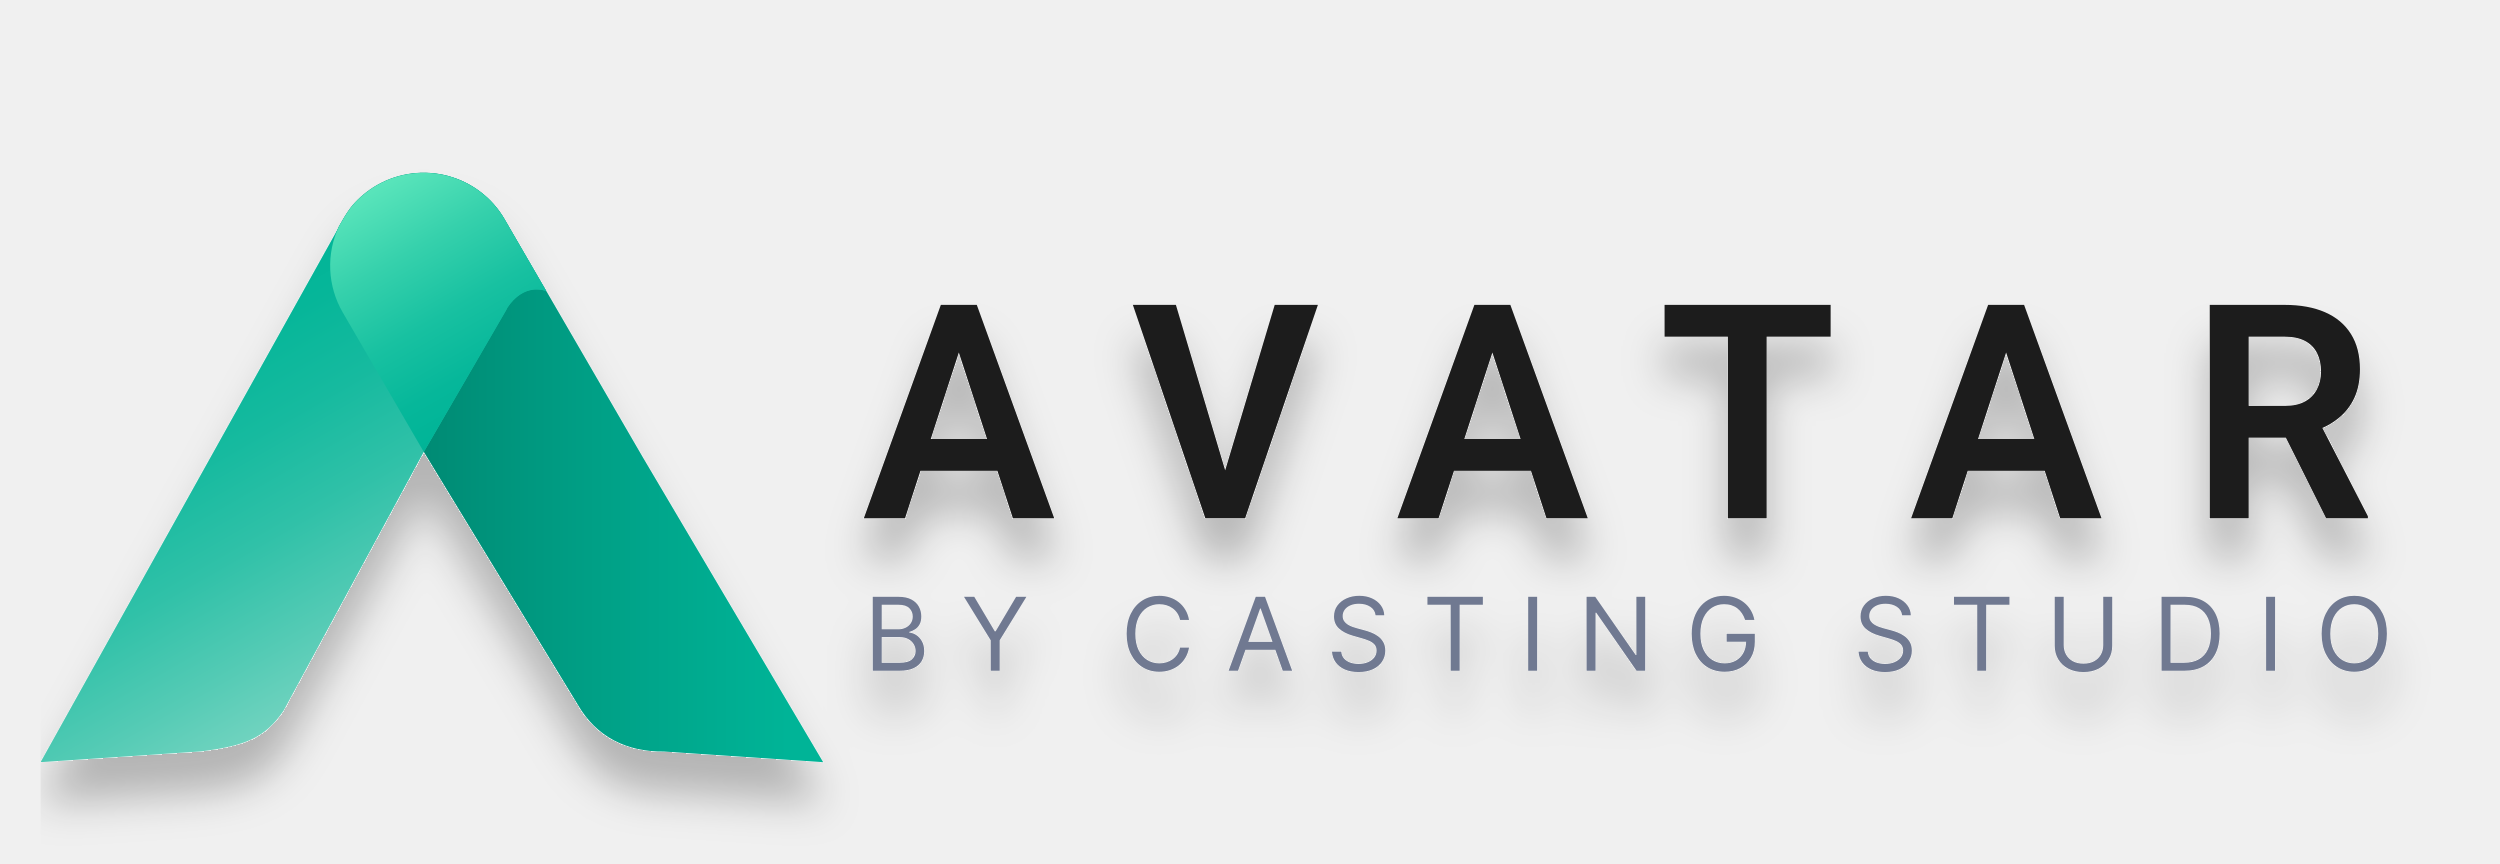
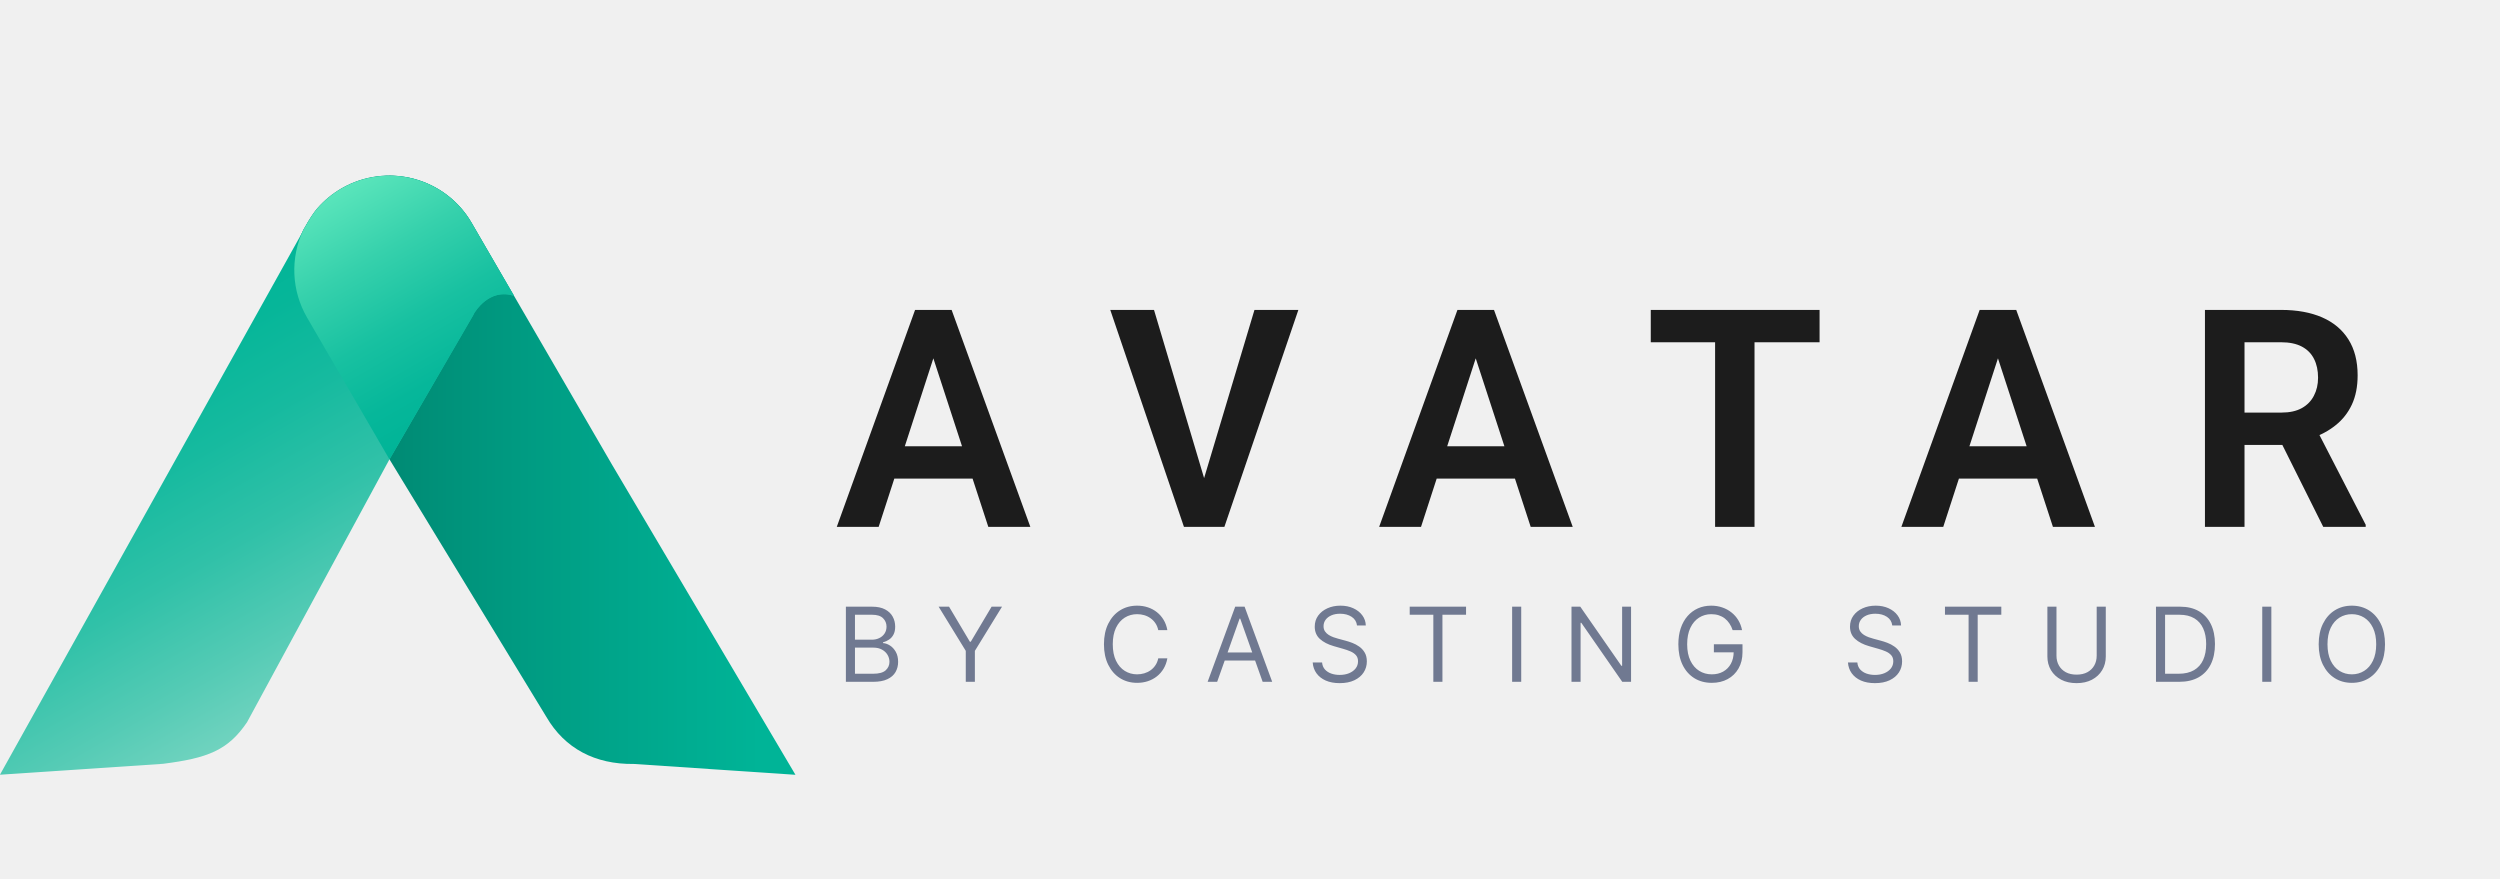
- <svg xmlns="http://www.w3.org/2000/svg" width="246" height="85" viewBox="0 0 246 85" fill="none">
-   <g clip-path="url(#clip0_23_566)" filter="url(#filter0_d_23_566)">
-     <path d="M94.835 33.187L89.054 51H85L92.579 30H95.169L94.835 33.187ZM99.668 51L93.86 33.187L93.512 30H96.117L103.736 51H99.668ZM99.405 43.197V46.327H88.525V43.197H99.405ZM120.375 46.889L125.432 30H129.681L122.521 51H119.693L120.375 46.889ZM115.708 30L120.738 46.889L121.462 51H118.606L111.474 30H115.708ZM147.337 33.187L141.555 51H137.502L145.08 30H147.671L147.337 33.187ZM152.171 51L146.361 33.187L146.013 30H148.619L156.239 51H152.171ZM151.906 43.197V46.327H141.026V43.197H151.906ZM173.838 30V51H170.021V30H173.838ZM180.135 30V33.13H163.794V30H180.135ZM197.889 33.187L192.107 51H188.053L195.632 30H198.223L197.889 33.187ZM202.723 51L196.913 33.187L196.565 30H199.171L206.79 51H202.723ZM202.457 43.197V46.327H191.578V43.197H202.457ZM217.439 30H224.808C226.35 30 227.673 30.24 228.779 30.721C229.884 31.202 230.733 31.913 231.327 32.856C231.922 33.798 232.219 34.957 232.219 36.332C232.219 37.418 232.034 38.361 231.663 39.159C231.291 39.957 230.766 40.625 230.088 41.163C229.419 41.702 228.63 42.125 227.72 42.433L226.521 43.067H220.016L219.988 39.938H224.85C225.639 39.938 226.294 39.793 226.815 39.505C227.334 39.216 227.724 38.817 227.985 38.308C228.253 37.798 228.389 37.216 228.389 36.562C228.389 35.861 228.258 35.255 227.999 34.745C227.739 34.226 227.344 33.827 226.815 33.548C226.285 33.269 225.617 33.13 224.808 33.13H221.269V51H217.439V30ZM228.89 51L224.195 41.596L228.25 41.582L233 50.798V51H228.89Z" fill="#1C1C1C" />
-     <path d="M81 75L65.346 73.951C61.623 73.998 58.675 72.471 56.886 69.391L41.706 44.469L33.715 30.715C32.977 29.438 32.558 28.002 32.496 26.53C32.433 25.058 32.728 23.593 33.355 22.258L33.867 21.38C34.053 21.064 34.256 20.759 34.474 20.464C34.547 20.366 34.631 20.27 34.708 20.171C35.387 19.393 36.191 18.732 37.088 18.216C39.201 17.005 41.712 16.677 44.068 17.306C46.425 17.935 48.433 19.469 49.652 21.57L53.754 28.63L63.234 44.962L81 75Z" fill="url(#paint0_linear_23_566)" />
-     <path d="M53.754 28.63C51.677 27.948 50.364 29.636 50.032 30.11C50.001 30.152 49.973 30.196 49.947 30.241V30.221C49.895 30.32 49.848 30.423 49.796 30.52L41.701 44.461C41.701 44.461 27.935 69.877 27.916 69.907C26.067 72.643 24.089 73.388 19.788 73.936L3.995 74.993L33.775 21.575C34.733 19.925 36.186 18.616 37.931 17.828C39.675 17.041 41.623 16.816 43.503 17.185C43.679 17.217 43.855 17.256 44.026 17.301C44.197 17.345 44.404 17.412 44.587 17.471C46.726 18.173 48.53 19.635 49.652 21.577L50.121 22.389L53.754 28.63Z" fill="url(#paint1_linear_23_566)" />
-     <path d="M49.952 30.236V30.263C49.952 30.263 51.337 27.852 53.754 28.647L49.652 21.577C48.433 19.477 46.424 17.943 44.068 17.314C41.712 16.686 39.201 17.013 37.088 18.224C36.191 18.741 35.387 19.402 34.708 20.181C34.631 20.277 34.547 20.376 34.474 20.472C34.259 20.765 34.055 21.069 33.867 21.387L33.355 22.266C32.728 23.601 32.433 25.067 32.496 26.539C32.558 28.011 32.977 29.447 33.715 30.724L41.706 44.476L49.801 30.535C49.853 30.438 49.9 30.335 49.952 30.236Z" fill="url(#paint2_linear_23_566)" />
-     <path d="M85.881 66V58.727H88.423C88.93 58.727 89.348 58.815 89.677 58.99C90.006 59.163 90.251 59.396 90.412 59.69C90.573 59.981 90.653 60.304 90.653 60.659C90.653 60.972 90.598 61.23 90.487 61.433C90.378 61.637 90.233 61.798 90.053 61.916C89.876 62.035 89.683 62.122 89.474 62.179V62.25C89.697 62.264 89.921 62.342 90.146 62.484C90.371 62.626 90.559 62.83 90.71 63.095C90.862 63.36 90.938 63.685 90.938 64.068C90.938 64.433 90.855 64.761 90.689 65.052C90.523 65.343 90.262 65.574 89.904 65.744C89.547 65.915 89.081 66 88.508 66H85.881ZM86.761 65.219H88.508C89.084 65.219 89.492 65.108 89.734 64.885C89.978 64.66 90.099 64.388 90.099 64.068C90.099 63.822 90.037 63.595 89.911 63.386C89.786 63.176 89.607 63.008 89.375 62.882C89.143 62.754 88.868 62.69 88.551 62.69H86.761V65.219ZM86.761 61.923H88.395C88.66 61.923 88.899 61.871 89.112 61.767C89.328 61.663 89.498 61.516 89.624 61.327C89.751 61.137 89.815 60.915 89.815 60.659C89.815 60.34 89.704 60.068 89.481 59.846C89.259 59.621 88.906 59.508 88.423 59.508H86.761V61.923ZM94.86 58.727H95.868L97.885 62.122H97.97L99.987 58.727H100.996L98.368 63.003V66H97.487V63.003L94.86 58.727ZM117 61H116.119C116.067 60.747 115.976 60.524 115.846 60.332C115.718 60.141 115.562 59.98 115.377 59.849C115.195 59.717 114.992 59.617 114.77 59.551C114.547 59.485 114.315 59.452 114.074 59.452C113.633 59.452 113.234 59.563 112.877 59.785C112.522 60.008 112.239 60.336 112.028 60.769C111.82 61.202 111.716 61.734 111.716 62.364C111.716 62.993 111.82 63.525 112.028 63.958C112.239 64.391 112.522 64.719 112.877 64.942C113.234 65.164 113.633 65.276 114.074 65.276C114.315 65.276 114.547 65.242 114.77 65.176C114.992 65.11 115.195 65.012 115.377 64.881C115.562 64.749 115.718 64.587 115.846 64.395C115.976 64.201 116.067 63.978 116.119 63.727H117C116.933 64.099 116.813 64.432 116.638 64.725C116.462 65.019 116.245 65.269 115.984 65.474C115.724 65.678 115.431 65.833 115.107 65.94C114.785 66.046 114.441 66.099 114.074 66.099C113.453 66.099 112.902 65.948 112.419 65.645C111.936 65.342 111.556 64.911 111.279 64.352C111.002 63.794 110.863 63.131 110.863 62.364C110.863 61.597 111.002 60.934 111.279 60.375C111.556 59.816 111.936 59.385 112.419 59.082C112.902 58.779 113.453 58.628 114.074 58.628C114.441 58.628 114.785 58.681 115.107 58.788C115.431 58.894 115.724 59.05 115.984 59.256C116.245 59.46 116.462 59.709 116.638 60.002C116.813 60.293 116.933 60.626 117 61ZM121.821 66H120.898L123.568 58.727H124.477L127.148 66H126.225L124.051 59.878H123.994L121.821 66ZM122.162 63.159H125.884V63.94H122.162V63.159ZM135.358 60.545C135.315 60.186 135.143 59.906 134.839 59.707C134.536 59.508 134.165 59.409 133.724 59.409C133.402 59.409 133.121 59.461 132.879 59.565C132.64 59.669 132.453 59.813 132.318 59.995C132.186 60.177 132.119 60.385 132.119 60.617C132.119 60.811 132.165 60.977 132.258 61.117C132.353 61.255 132.473 61.369 132.62 61.462C132.767 61.552 132.921 61.626 133.082 61.685C133.243 61.742 133.391 61.788 133.526 61.824L134.264 62.023C134.454 62.072 134.664 62.141 134.896 62.229C135.131 62.316 135.354 62.436 135.567 62.587C135.783 62.736 135.96 62.928 136.1 63.163C136.24 63.397 136.31 63.685 136.31 64.026C136.31 64.419 136.207 64.774 136.001 65.091C135.797 65.408 135.499 65.66 135.106 65.847C134.715 66.034 134.241 66.128 133.682 66.128C133.161 66.128 132.71 66.044 132.329 65.876C131.95 65.708 131.652 65.473 131.434 65.173C131.219 64.872 131.097 64.523 131.068 64.125H131.977C132.001 64.4 132.093 64.627 132.254 64.807C132.418 64.984 132.624 65.117 132.872 65.204C133.123 65.29 133.393 65.332 133.682 65.332C134.018 65.332 134.32 65.278 134.587 65.169C134.855 65.058 135.067 64.904 135.223 64.707C135.379 64.508 135.457 64.276 135.457 64.011C135.457 63.77 135.39 63.573 135.255 63.422C135.12 63.27 134.942 63.147 134.722 63.053C134.502 62.958 134.264 62.875 134.009 62.804L133.114 62.548C132.545 62.385 132.096 62.152 131.764 61.849C131.433 61.546 131.267 61.149 131.267 60.659C131.267 60.252 131.377 59.897 131.597 59.594C131.82 59.288 132.118 59.052 132.492 58.883C132.869 58.713 133.289 58.628 133.753 58.628C134.222 58.628 134.638 58.712 135.003 58.88C135.367 59.046 135.656 59.273 135.869 59.562C136.085 59.851 136.198 60.178 136.21 60.545H135.358ZM140.46 59.508V58.727H145.914V59.508H143.628V66H142.747V59.508H140.46ZM151.254 58.727V66H150.374V58.727H151.254ZM161.887 58.727V66H161.035L157.072 60.29H157.001V66H156.12V58.727H156.972L160.95 64.452H161.021V58.727H161.887ZM171.721 61C171.643 60.761 171.54 60.547 171.412 60.357C171.287 60.166 171.136 60.002 170.961 59.867C170.788 59.732 170.592 59.629 170.372 59.558C170.151 59.487 169.91 59.452 169.647 59.452C169.216 59.452 168.824 59.563 168.472 59.785C168.119 60.008 167.838 60.336 167.63 60.769C167.422 61.202 167.318 61.734 167.318 62.364C167.318 62.993 167.423 63.525 167.634 63.958C167.844 64.391 168.13 64.719 168.489 64.942C168.849 65.164 169.254 65.276 169.704 65.276C170.121 65.276 170.488 65.187 170.805 65.009C171.124 64.829 171.373 64.576 171.551 64.249C171.73 63.92 171.82 63.533 171.82 63.088L172.09 63.145H169.903V62.364H172.673V63.145C172.673 63.744 172.545 64.265 172.289 64.707C172.036 65.15 171.686 65.493 171.238 65.737C170.793 65.979 170.282 66.099 169.704 66.099C169.06 66.099 168.494 65.948 168.007 65.645C167.521 65.342 167.142 64.911 166.87 64.352C166.6 63.794 166.465 63.131 166.465 62.364C166.465 61.788 166.542 61.271 166.696 60.812C166.852 60.35 167.073 59.957 167.357 59.633C167.641 59.309 167.977 59.06 168.365 58.887C168.753 58.714 169.181 58.628 169.647 58.628C170.031 58.628 170.388 58.686 170.72 58.802C171.053 58.916 171.351 59.078 171.611 59.288C171.874 59.497 172.093 59.746 172.268 60.038C172.443 60.327 172.564 60.647 172.63 61H171.721ZM187.171 60.545C187.128 60.186 186.955 59.906 186.652 59.707C186.349 59.508 185.978 59.409 185.537 59.409C185.215 59.409 184.934 59.461 184.692 59.565C184.453 59.669 184.266 59.813 184.131 59.995C183.998 60.177 183.932 60.385 183.932 60.617C183.932 60.811 183.978 60.977 184.071 61.117C184.165 61.255 184.286 61.369 184.433 61.462C184.58 61.552 184.734 61.626 184.895 61.685C185.056 61.742 185.204 61.788 185.338 61.824L186.077 62.023C186.266 62.072 186.477 62.141 186.709 62.229C186.944 62.316 187.167 62.436 187.38 62.587C187.596 62.736 187.773 62.928 187.913 63.163C188.053 63.397 188.123 63.685 188.123 64.026C188.123 64.419 188.02 64.774 187.814 65.091C187.61 65.408 187.312 65.66 186.919 65.847C186.528 66.034 186.053 66.128 185.495 66.128C184.974 66.128 184.523 66.044 184.142 65.876C183.763 65.708 183.465 65.473 183.247 65.173C183.031 64.872 182.909 64.523 182.881 64.125H183.79C183.814 64.4 183.906 64.627 184.067 64.807C184.231 64.984 184.436 65.117 184.685 65.204C184.936 65.29 185.206 65.332 185.495 65.332C185.831 65.332 186.133 65.278 186.4 65.169C186.668 65.058 186.88 64.904 187.036 64.707C187.192 64.508 187.27 64.276 187.27 64.011C187.27 63.77 187.203 63.573 187.068 63.422C186.933 63.27 186.755 63.147 186.535 63.053C186.315 62.958 186.077 62.875 185.821 62.804L184.927 62.548C184.358 62.385 183.909 62.152 183.577 61.849C183.246 61.546 183.08 61.149 183.08 60.659C183.08 60.252 183.19 59.897 183.41 59.594C183.633 59.288 183.931 59.052 184.305 58.883C184.681 58.713 185.102 58.628 185.566 58.628C186.034 58.628 186.451 58.712 186.816 58.88C187.18 59.046 187.469 59.273 187.682 59.562C187.898 59.851 188.011 60.178 188.023 60.545H187.171ZM192.273 59.508V58.727H197.727V59.508H195.44V66H194.56V59.508H192.273ZM206.959 58.727H207.84V63.543C207.84 64.04 207.723 64.484 207.488 64.874C207.256 65.263 206.928 65.569 206.505 65.794C206.081 66.017 205.584 66.128 205.013 66.128C204.443 66.128 203.946 66.017 203.522 65.794C203.098 65.569 202.769 65.263 202.535 64.874C202.303 64.484 202.187 64.04 202.187 63.543V58.727H203.067V63.472C203.067 63.827 203.145 64.143 203.302 64.42C203.458 64.694 203.68 64.911 203.969 65.07C204.26 65.226 204.608 65.304 205.013 65.304C205.418 65.304 205.766 65.226 206.057 65.07C206.348 64.911 206.571 64.694 206.725 64.42C206.881 64.143 206.959 63.827 206.959 63.472V58.727ZM214.943 66H212.699V58.727H215.042C215.748 58.727 216.352 58.873 216.853 59.164C217.355 59.453 217.74 59.868 218.008 60.41C218.275 60.95 218.409 61.597 218.409 62.349C218.409 63.107 218.274 63.759 218.004 64.306C217.734 64.851 217.341 65.27 216.825 65.563C216.309 65.854 215.682 66 214.943 66ZM213.579 65.219H214.886C215.487 65.219 215.986 65.103 216.381 64.871C216.777 64.639 217.071 64.308 217.265 63.88C217.46 63.452 217.557 62.941 217.557 62.349C217.557 61.762 217.461 61.257 217.269 60.833C217.077 60.407 216.791 60.08 216.41 59.853C216.028 59.623 215.554 59.508 214.986 59.508H213.579V65.219ZM223.867 58.727V66H222.986V58.727H223.867ZM234.869 62.364C234.869 63.131 234.731 63.794 234.454 64.352C234.177 64.911 233.797 65.342 233.314 65.645C232.831 65.948 232.279 66.099 231.659 66.099C231.039 66.099 230.487 65.948 230.004 65.645C229.521 65.342 229.141 64.911 228.864 64.352C228.587 63.794 228.449 63.131 228.449 62.364C228.449 61.597 228.587 60.934 228.864 60.375C229.141 59.816 229.521 59.385 230.004 59.082C230.487 58.779 231.039 58.628 231.659 58.628C232.279 58.628 232.831 58.779 233.314 59.082C233.797 59.385 234.177 59.816 234.454 60.375C234.731 60.934 234.869 61.597 234.869 62.364ZM234.017 62.364C234.017 61.734 233.911 61.202 233.701 60.769C233.492 60.336 233.209 60.008 232.852 59.785C232.497 59.563 232.099 59.452 231.659 59.452C231.218 59.452 230.82 59.563 230.462 59.785C230.107 60.008 229.824 60.336 229.613 60.769C229.405 61.202 229.301 61.734 229.301 62.364C229.301 62.993 229.405 63.525 229.613 63.958C229.824 64.391 230.107 64.719 230.462 64.942C230.82 65.164 231.218 65.276 231.659 65.276C232.099 65.276 232.497 65.164 232.852 64.942C233.209 64.719 233.492 64.391 233.701 63.958C233.911 63.525 234.017 62.993 234.017 62.364Z" fill="#707991" />
+ <svg xmlns="http://www.w3.org/2000/svg" width="242" height="85" viewBox="0 0 242 85" fill="none">
+   <g clip-path="url(#clip0_23_566)">
+     <path d="M90.835 33.187L85.054 51H81L88.579 30H91.169L90.835 33.187ZM95.668 51L89.86 33.187L89.512 30H92.117L99.736 51H95.668ZM95.405 43.197V46.327H84.525V43.197H95.405ZM116.375 46.889L121.432 30H125.681L118.521 51H115.693L116.375 46.889ZM111.708 30L116.738 46.889L117.462 51H114.606L107.474 30H111.708ZM143.337 33.187L137.555 51H133.502L141.08 30H143.671L143.337 33.187ZM148.171 51L142.361 33.187L142.013 30H144.619L152.239 51H148.171ZM147.906 43.197V46.327H137.026V43.197H147.906ZM169.838 30V51H166.021V30H169.838ZM176.135 30V33.13H159.794V30H176.135ZM193.889 33.187L188.107 51H184.053L191.632 30H194.223L193.889 33.187ZM198.723 51L192.913 33.187L192.565 30H195.171L202.79 51H198.723ZM198.457 43.197V46.327H187.578V43.197H198.457ZM213.439 30H220.808C222.35 30 223.673 30.24 224.779 30.721C225.884 31.202 226.733 31.913 227.327 32.856C227.922 33.798 228.219 34.957 228.219 36.332C228.219 37.418 228.034 38.361 227.663 39.159C227.291 39.957 226.766 40.625 226.088 41.163C225.419 41.702 224.63 42.125 223.72 42.433L222.521 43.067H216.016L215.988 39.938H220.85C221.639 39.938 222.294 39.793 222.815 39.505C223.334 39.216 223.724 38.817 223.985 38.308C224.253 37.798 224.389 37.216 224.389 36.562C224.389 35.861 224.258 35.255 223.999 34.745C223.739 34.226 223.344 33.827 222.815 33.548C222.285 33.269 221.617 33.13 220.808 33.13H217.269V51H213.439V30ZM224.89 51L220.195 41.596L224.25 41.582L229 50.798V51H224.89Z" fill="#1C1C1C" />
+     <path d="M77 75L61.346 73.951C57.623 73.998 54.675 72.471 52.886 69.391L37.706 44.469L29.715 30.715C28.977 29.438 28.558 28.002 28.496 26.53C28.433 25.058 28.728 23.593 29.355 22.258L29.866 21.38C30.053 21.064 30.256 20.759 30.474 20.464C30.547 20.366 30.631 20.27 30.708 20.171C31.387 19.393 32.191 18.732 33.088 18.216C35.201 17.005 37.712 16.677 40.068 17.306C42.425 17.935 44.433 19.469 45.652 21.57L49.754 28.63L59.234 44.962L77 75Z" fill="url(#paint0_linear_23_566)" />
+     <path d="M49.754 28.63C47.677 27.948 46.364 29.636 46.032 30.11C46.001 30.152 45.973 30.196 45.947 30.241V30.221C45.895 30.32 45.848 30.423 45.796 30.52L37.701 44.461C37.701 44.461 23.935 69.877 23.916 69.907C22.067 72.643 20.089 73.388 15.788 73.936L-0.005 74.993L29.775 21.575C30.733 19.925 32.186 18.616 33.931 17.828C35.675 17.041 37.623 16.816 39.503 17.185C39.679 17.217 39.855 17.256 40.026 17.301C40.197 17.345 40.404 17.412 40.587 17.471C42.726 18.173 44.53 19.635 45.652 21.577L46.121 22.389L49.754 28.63Z" fill="url(#paint1_linear_23_566)" />
+     <path d="M45.952 30.236V30.263C45.952 30.263 47.337 27.852 49.754 28.647L45.652 21.577C44.433 19.477 42.424 17.943 40.068 17.314C37.712 16.686 35.201 17.013 33.088 18.224C32.191 18.741 31.387 19.402 30.708 20.181C30.631 20.277 30.547 20.376 30.474 20.472C30.259 20.765 30.055 21.069 29.866 21.387L29.355 22.266C28.728 23.601 28.433 25.067 28.496 26.539C28.558 28.011 28.977 29.447 29.715 30.724L37.706 44.476L45.801 30.535C45.853 30.438 45.9 30.335 45.952 30.236Z" fill="url(#paint2_linear_23_566)" />
+     <path d="M81.881 66V58.727H84.423C84.93 58.727 85.348 58.815 85.677 58.99C86.006 59.163 86.251 59.396 86.412 59.69C86.573 59.981 86.653 60.304 86.653 60.659C86.653 60.972 86.598 61.23 86.487 61.433C86.378 61.637 86.233 61.798 86.053 61.916C85.876 62.035 85.683 62.122 85.474 62.179V62.25C85.697 62.264 85.921 62.342 86.146 62.484C86.371 62.626 86.559 62.83 86.71 63.095C86.862 63.36 86.938 63.685 86.938 64.068C86.938 64.433 86.855 64.761 86.689 65.052C86.523 65.343 86.262 65.574 85.904 65.744C85.547 65.915 85.081 66 84.508 66H81.881ZM82.761 65.219H84.508C85.084 65.219 85.492 65.108 85.734 64.885C85.978 64.66 86.099 64.388 86.099 64.068C86.099 63.822 86.037 63.595 85.911 63.386C85.786 63.176 85.607 63.008 85.375 62.882C85.143 62.754 84.868 62.69 84.551 62.69H82.761V65.219ZM82.761 61.923H84.395C84.66 61.923 84.899 61.871 85.112 61.767C85.328 61.663 85.498 61.516 85.624 61.327C85.751 61.137 85.815 60.915 85.815 60.659C85.815 60.34 85.704 60.068 85.481 59.846C85.259 59.621 84.906 59.508 84.423 59.508H82.761V61.923ZM90.86 58.727H91.868L93.885 62.122H93.97L95.987 58.727H96.996L94.368 63.003V66H93.487V63.003L90.86 58.727ZM113 61H112.119C112.067 60.747 111.976 60.524 111.846 60.332C111.718 60.141 111.562 59.98 111.377 59.849C111.195 59.717 110.992 59.617 110.77 59.551C110.547 59.485 110.315 59.452 110.074 59.452C109.633 59.452 109.234 59.563 108.877 59.785C108.522 60.008 108.239 60.336 108.028 60.769C107.82 61.202 107.716 61.734 107.716 62.364C107.716 62.993 107.82 63.525 108.028 63.958C108.239 64.391 108.522 64.719 108.877 64.942C109.234 65.164 109.633 65.276 110.074 65.276C110.315 65.276 110.547 65.242 110.77 65.176C110.992 65.11 111.195 65.012 111.377 64.881C111.562 64.749 111.718 64.587 111.846 64.395C111.976 64.201 112.067 63.978 112.119 63.727H113C112.933 64.099 112.813 64.432 112.638 64.725C112.462 65.019 112.245 65.269 111.984 65.474C111.724 65.678 111.431 65.833 111.107 65.94C110.785 66.046 110.441 66.099 110.074 66.099C109.453 66.099 108.902 65.948 108.419 65.645C107.936 65.342 107.556 64.911 107.279 64.352C107.002 63.794 106.863 63.131 106.863 62.364C106.863 61.597 107.002 60.934 107.279 60.375C107.556 59.816 107.936 59.385 108.419 59.082C108.902 58.779 109.453 58.628 110.074 58.628C110.441 58.628 110.785 58.681 111.107 58.788C111.431 58.894 111.724 59.05 111.984 59.256C112.245 59.46 112.462 59.709 112.638 60.002C112.813 60.293 112.933 60.626 113 61ZM117.821 66H116.898L119.568 58.727H120.477L123.148 66H122.225L120.051 59.878H119.994L117.821 66ZM118.162 63.159H121.884V63.94H118.162V63.159ZM131.358 60.545C131.315 60.186 131.143 59.906 130.839 59.707C130.536 59.508 130.165 59.409 129.724 59.409C129.402 59.409 129.121 59.461 128.879 59.565C128.64 59.669 128.453 59.813 128.318 59.995C128.186 60.177 128.119 60.385 128.119 60.617C128.119 60.811 128.165 60.977 128.258 61.117C128.353 61.255 128.473 61.369 128.62 61.462C128.767 61.552 128.921 61.626 129.082 61.685C129.243 61.742 129.391 61.788 129.526 61.824L130.264 62.023C130.454 62.072 130.664 62.141 130.896 62.229C131.131 62.316 131.354 62.436 131.567 62.587C131.783 62.736 131.96 62.928 132.1 63.163C132.24 63.397 132.31 63.685 132.31 64.026C132.31 64.419 132.207 64.774 132.001 65.091C131.797 65.408 131.499 65.66 131.106 65.847C130.715 66.034 130.241 66.128 129.682 66.128C129.161 66.128 128.71 66.044 128.329 65.876C127.95 65.708 127.652 65.473 127.434 65.173C127.219 64.872 127.097 64.523 127.068 64.125H127.977C128.001 64.4 128.093 64.627 128.254 64.807C128.418 64.984 128.624 65.117 128.872 65.204C129.123 65.29 129.393 65.332 129.682 65.332C130.018 65.332 130.32 65.278 130.587 65.169C130.855 65.058 131.067 64.904 131.223 64.707C131.379 64.508 131.457 64.276 131.457 64.011C131.457 63.77 131.39 63.573 131.255 63.422C131.12 63.27 130.942 63.147 130.722 63.053C130.502 62.958 130.264 62.875 130.009 62.804L129.114 62.548C128.545 62.385 128.096 62.152 127.764 61.849C127.433 61.546 127.267 61.149 127.267 60.659C127.267 60.252 127.377 59.897 127.597 59.594C127.82 59.288 128.118 59.052 128.492 58.883C128.869 58.713 129.289 58.628 129.753 58.628C130.222 58.628 130.638 58.712 131.003 58.88C131.367 59.046 131.656 59.273 131.869 59.562C132.085 59.851 132.198 60.178 132.21 60.545H131.358ZM136.46 59.508V58.727H141.914V59.508H139.628V66H138.747V59.508H136.46ZM147.254 58.727V66H146.374V58.727H147.254ZM157.887 58.727V66H157.035L153.072 60.29H153.001V66H152.12V58.727H152.972L156.95 64.452H157.021V58.727H157.887ZM167.721 61C167.643 60.761 167.54 60.547 167.412 60.357C167.287 60.166 167.136 60.002 166.961 59.867C166.788 59.732 166.592 59.629 166.372 59.558C166.151 59.487 165.91 59.452 165.647 59.452C165.216 59.452 164.824 59.563 164.472 59.785C164.119 60.008 163.838 60.336 163.63 60.769C163.422 61.202 163.318 61.734 163.318 62.364C163.318 62.993 163.423 63.525 163.634 63.958C163.844 64.391 164.13 64.719 164.489 64.942C164.849 65.164 165.254 65.276 165.704 65.276C166.121 65.276 166.488 65.187 166.805 65.009C167.124 64.829 167.373 64.576 167.551 64.249C167.73 63.92 167.82 63.533 167.82 63.088L168.09 63.145H165.903V62.364H168.673V63.145C168.673 63.744 168.545 64.265 168.289 64.707C168.036 65.15 167.686 65.493 167.238 65.737C166.793 65.979 166.282 66.099 165.704 66.099C165.06 66.099 164.494 65.948 164.007 65.645C163.521 65.342 163.142 64.911 162.87 64.352C162.6 63.794 162.465 63.131 162.465 62.364C162.465 61.788 162.542 61.271 162.696 60.812C162.852 60.35 163.073 59.957 163.357 59.633C163.641 59.309 163.977 59.06 164.365 58.887C164.753 58.714 165.181 58.628 165.647 58.628C166.031 58.628 166.388 58.686 166.72 58.802C167.053 58.916 167.351 59.078 167.611 59.288C167.874 59.497 168.093 59.746 168.268 60.038C168.443 60.327 168.564 60.647 168.63 61H167.721ZM183.171 60.545C183.128 60.186 182.955 59.906 182.652 59.707C182.349 59.508 181.978 59.409 181.537 59.409C181.215 59.409 180.934 59.461 180.692 59.565C180.453 59.669 180.266 59.813 180.131 59.995C179.998 60.177 179.932 60.385 179.932 60.617C179.932 60.811 179.978 60.977 180.071 61.117C180.165 61.255 180.286 61.369 180.433 61.462C180.58 61.552 180.734 61.626 180.895 61.685C181.056 61.742 181.204 61.788 181.338 61.824L182.077 62.023C182.266 62.072 182.477 62.141 182.709 62.229C182.944 62.316 183.167 62.436 183.38 62.587C183.596 62.736 183.773 62.928 183.913 63.163C184.053 63.397 184.123 63.685 184.123 64.026C184.123 64.419 184.02 64.774 183.814 65.091C183.61 65.408 183.312 65.66 182.919 65.847C182.528 66.034 182.053 66.128 181.495 66.128C180.974 66.128 180.523 66.044 180.142 65.876C179.763 65.708 179.465 65.473 179.247 65.173C179.031 64.872 178.909 64.523 178.881 64.125H179.79C179.814 64.4 179.906 64.627 180.067 64.807C180.231 64.984 180.436 65.117 180.685 65.204C180.936 65.29 181.206 65.332 181.495 65.332C181.831 65.332 182.133 65.278 182.4 65.169C182.668 65.058 182.88 64.904 183.036 64.707C183.192 64.508 183.27 64.276 183.27 64.011C183.27 63.77 183.203 63.573 183.068 63.422C182.933 63.27 182.755 63.147 182.535 63.053C182.315 62.958 182.077 62.875 181.821 62.804L180.927 62.548C180.358 62.385 179.909 62.152 179.577 61.849C179.246 61.546 179.08 61.149 179.08 60.659C179.08 60.252 179.19 59.897 179.41 59.594C179.633 59.288 179.931 59.052 180.305 58.883C180.681 58.713 181.102 58.628 181.566 58.628C182.034 58.628 182.451 58.712 182.816 58.88C183.18 59.046 183.469 59.273 183.682 59.562C183.898 59.851 184.011 60.178 184.023 60.545H183.171ZM188.273 59.508V58.727H193.727V59.508H191.44V66H190.56V59.508H188.273ZM202.959 58.727H203.84V63.543C203.84 64.04 203.723 64.484 203.488 64.874C203.256 65.263 202.928 65.569 202.505 65.794C202.081 66.017 201.584 66.128 201.013 66.128C200.443 66.128 199.946 66.017 199.522 65.794C199.098 65.569 198.769 65.263 198.535 64.874C198.303 64.484 198.187 64.04 198.187 63.543V58.727H199.067V63.472C199.067 63.827 199.145 64.143 199.302 64.42C199.458 64.694 199.68 64.911 199.969 65.07C200.26 65.226 200.608 65.304 201.013 65.304C201.418 65.304 201.766 65.226 202.057 65.07C202.348 64.911 202.571 64.694 202.725 64.42C202.881 64.143 202.959 63.827 202.959 63.472V58.727ZM210.943 66H208.699V58.727H211.042C211.748 58.727 212.352 58.873 212.853 59.164C213.355 59.453 213.74 59.868 214.008 60.41C214.275 60.95 214.409 61.597 214.409 62.349C214.409 63.107 214.274 63.759 214.004 64.306C213.734 64.851 213.341 65.27 212.825 65.563C212.309 65.854 211.682 66 210.943 66ZM209.579 65.219H210.886C211.487 65.219 211.986 65.103 212.381 64.871C212.777 64.639 213.071 64.308 213.265 63.88C213.46 63.452 213.557 62.941 213.557 62.349C213.557 61.762 213.461 61.257 213.269 60.833C213.077 60.407 212.791 60.08 212.41 59.853C212.028 59.623 211.554 59.508 210.986 59.508H209.579V65.219ZM219.867 58.727V66H218.986V58.727H219.867ZM230.869 62.364C230.869 63.131 230.731 63.794 230.454 64.352C230.177 64.911 229.797 65.342 229.314 65.645C228.831 65.948 228.279 66.099 227.659 66.099C227.039 66.099 226.487 65.948 226.004 65.645C225.521 65.342 225.141 64.911 224.864 64.352C224.587 63.794 224.449 63.131 224.449 62.364C224.449 61.597 224.587 60.934 224.864 60.375C225.141 59.816 225.521 59.385 226.004 59.082C226.487 58.779 227.039 58.628 227.659 58.628C228.279 58.628 228.831 58.779 229.314 59.082C229.797 59.385 230.177 59.816 230.454 60.375C230.731 60.934 230.869 61.597 230.869 62.364ZM230.017 62.364C230.017 61.734 229.911 61.202 229.701 60.769C229.492 60.336 229.209 60.008 228.852 59.785C228.497 59.563 228.099 59.452 227.659 59.452C227.218 59.452 226.82 59.563 226.462 59.785C226.107 60.008 225.824 60.336 225.613 60.769C225.405 61.202 225.301 61.734 225.301 62.364C225.301 62.993 225.405 63.525 225.613 63.958C225.824 64.391 226.107 64.719 226.462 64.942C226.82 65.164 227.218 65.276 227.659 65.276C228.099 65.276 228.497 65.164 228.852 64.942C229.209 64.719 229.492 64.391 229.701 63.958C229.911 63.525 230.017 62.993 230.017 62.364Z" fill="#707991" />
  </g>
  <defs>
-     <filter id="filter0_d_23_566" x="0" y="0" width="250" height="93" filterUnits="userSpaceOnUse" color-interpolation-filters="sRGB">
-       <feFlood flood-opacity="0" result="BackgroundImageFix" />
-       <feColorMatrix in="SourceAlpha" type="matrix" values="0 0 0 0 0 0 0 0 0 0 0 0 0 0 0 0 0 0 127 0" result="hardAlpha" />
-       <feOffset dy="4" />
-       <feGaussianBlur stdDeviation="2" />
-       <feComposite in2="hardAlpha" operator="out" />
-       <feColorMatrix type="matrix" values="0 0 0 0 0 0 0 0 0 0 0 0 0 0 0 0 0 0 0.25 0" />
-       <feBlend mode="normal" in2="BackgroundImageFix" result="effect1_dropShadow_23_566" />
-       <feBlend mode="normal" in="SourceGraphic" in2="effect1_dropShadow_23_566" result="shape" />
-     </filter>
-     <linearGradient id="paint0_linear_23_566" x1="32.487" y1="46.004" x2="81" y2="46.004" gradientUnits="userSpaceOnUse">
+     <linearGradient id="paint0_linear_23_566" x1="28.487" y1="46.004" x2="77" y2="46.004" gradientUnits="userSpaceOnUse">
      <stop offset="0.13" stop-color="#008771" />
      <stop offset="0.54" stop-color="#00A086" />
      <stop offset="0.93" stop-color="#00B497" />
    </linearGradient>
-     <linearGradient id="paint1_linear_23_566" x1="16.319" y1="30.189" x2="36.805" y2="65.872" gradientUnits="userSpaceOnUse">
+     <linearGradient id="paint1_linear_23_566" x1="12.319" y1="30.189" x2="32.805" y2="65.872" gradientUnits="userSpaceOnUse">
      <stop stop-color="#00B497" />
      <stop offset="0.16" stop-color="#06B699" />
      <stop offset="0.37" stop-color="#16BA9F" />
      <stop offset="0.6" stop-color="#30C1A8" />
      <stop offset="0.84" stop-color="#55CBB5" />
      <stop offset="1" stop-color="#70D3BF" />
    </linearGradient>
-     <linearGradient id="paint2_linear_23_566" x1="37.083" y1="18.226" x2="49.565" y2="39.965" gradientUnits="userSpaceOnUse">
+     <linearGradient id="paint2_linear_23_566" x1="33.083" y1="18.226" x2="45.565" y2="39.965" gradientUnits="userSpaceOnUse">
      <stop stop-color="#5AE5BB" />
      <stop offset="0.29" stop-color="#36D1AC" />
      <stop offset="0.57" stop-color="#18C1A1" />
      <stop offset="0.82" stop-color="#06B79A" />
      <stop offset="1" stop-color="#00B497" />
    </linearGradient>
    <clipPath id="clip0_23_566">
-       <rect width="242" height="85" fill="white" transform="translate(4)" />
+       <rect width="242" height="85" fill="white" />
    </clipPath>
  </defs>
</svg>
